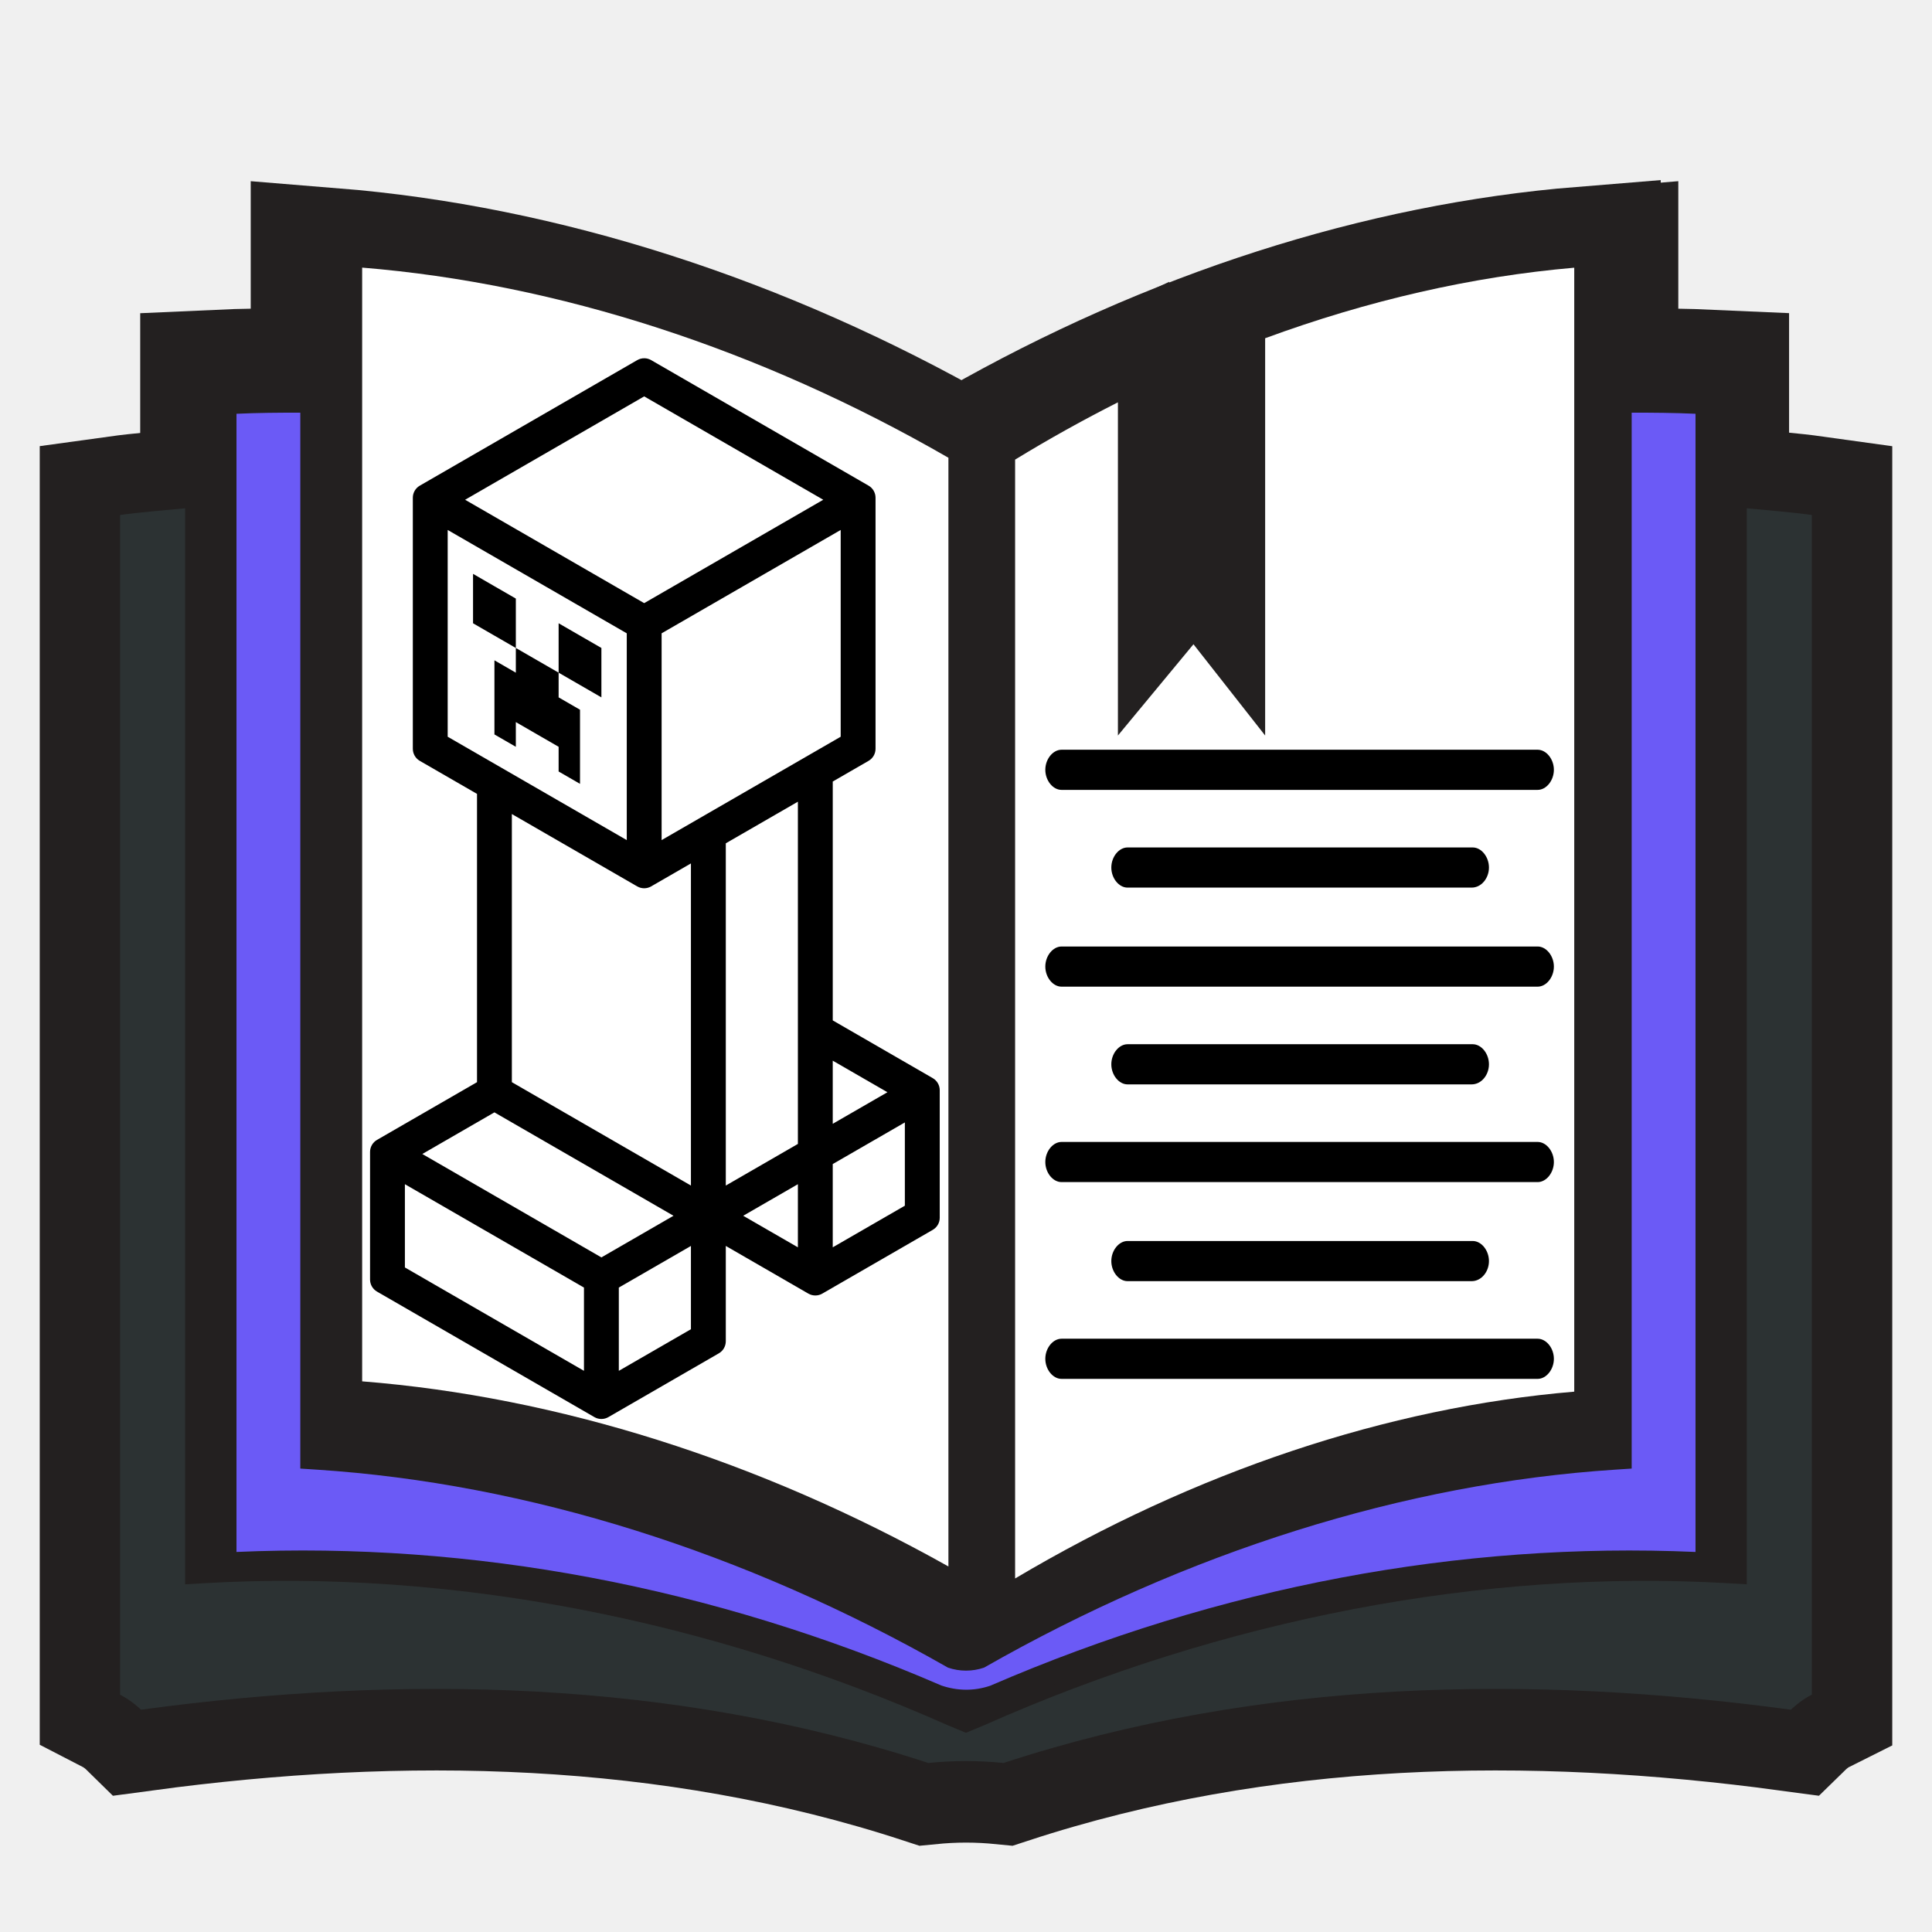
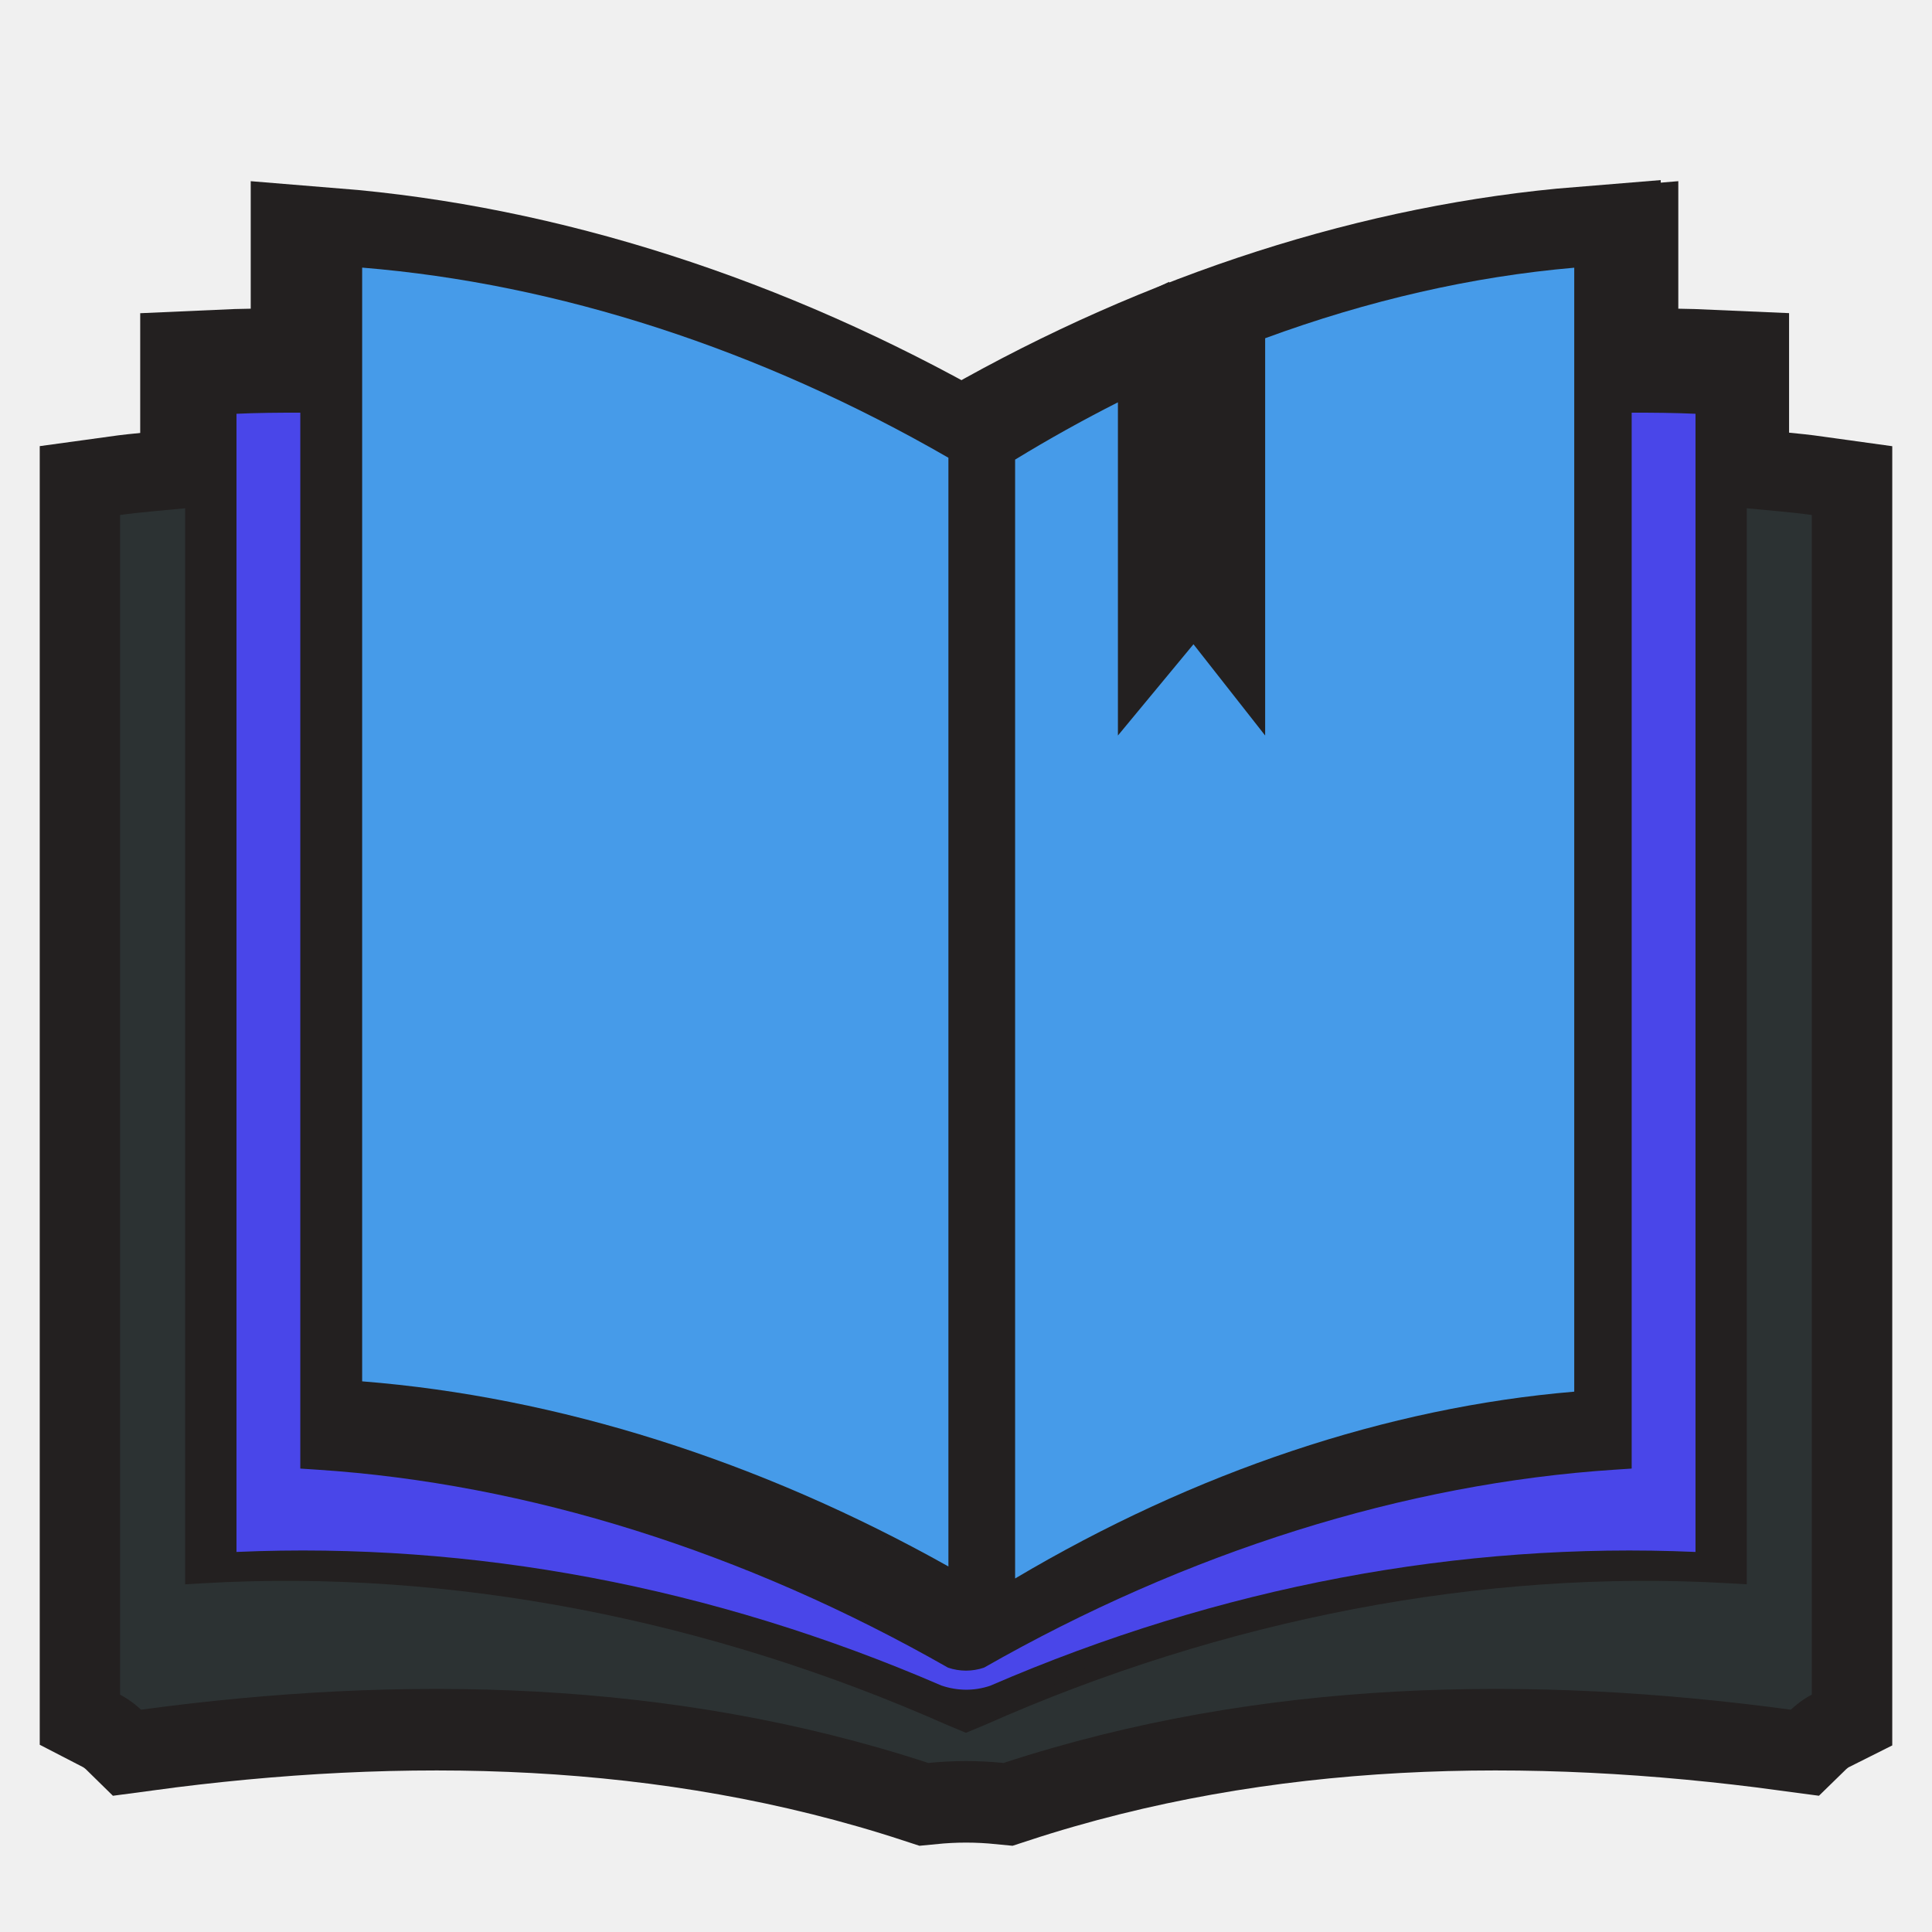
<svg xmlns="http://www.w3.org/2000/svg" width="512" height="512" style="overflow: visible;" viewBox="0 0 512 512" data-svgdocument="" id="_fnBE7coCUm_cOkjFfZ7Jq" class="fl-svgdocument" x="0" y="0">
-   <defs transform="matrix(0.8054169, 0, 0, 0.8054169, -82.12862, 106.0588)" data-uid="o_emchfi2m5_4" />
-   <g transform="matrix(2.156836, 0, 0, 2.156836, -291.8639, -75.98074)" stroke="#232020" stroke-width="8" fill="#232020" data-uid="o_emchfi2m5_5">
-     <path d="M82.444,13.005c-10.368,0.838-21.071,4.271-31.045,9.962v58.087c9.993-5.545,20.679-8.885,31.045-9.699V13.005z" stroke="#232020" fill="#232020" transform="matrix(2.373794, 0, 0, 2.373794, 134.1729, 36.77702)" stroke-width="8" data-uid="o_emchfi2m5_6" />
-     <path d="M49.569,22.967c-9.975-5.691-20.677-9.125-31.045-9.962v58.351c10.367,0.814,21.05,4.154,31.045,9.699V22.967z" stroke="#232020" fill="#232020" transform="matrix(2.468961, 0, 0, 2.468961, 130.268, 36.08619)" stroke-width="8" data-uid="o_emchfi2m5_7" />
-     <path d="M49.229,84.073c0.814,0.278,1.671,0.29,2.485,0.012c11.657-5.043,23.865-7.313,35.798-6.79V19.524   c-1.074-0.048-2.155-0.059-3.24-0.055v53.594l-0.852,0.056c-10.672,0.697-21.732,4.177-32.021,10.048   c-0.594,0.203-1.237,0.203-1.83,0c-10.29-5.871-21.349-9.351-32.021-10.048l-0.854-0.056V19.469   c-1.084-0.004-2.166,0.006-3.239,0.055v57.771C25.387,76.771,37.569,79.03,49.229,84.073z" stroke="#232020" fill="#232020" transform="matrix(2.468961, 0, 0, 2.468961, 129.2041, 34.94209)" stroke-width="8" data-uid="o_emchfi2m5_8" />
-     <path d="M92.579,26.009c-1.07-0.149-2.157-0.228-3.237-0.335v53.55l-0.968-0.056c-12.195-0.699-25.06,1.777-36.975,7.065   l-0.916,0.381l-0.915-0.381c-11.917-5.288-24.781-7.765-36.976-7.065l-0.967,0.056v-53.55c-1.081,0.108-2.168,0.187-3.238,0.335   v58.707c0.594,0.307,1.044,0.748,1.044,0.748c12.951-1.75,26.393-1.536,39.18,2.651c0.588-0.058,1.212-0.095,1.873-0.095   c0.661,0,1.285,0.037,1.872,0.095c12.785-4.188,26.229-4.401,39.179-2.651c0,0,0.474-0.462,1.044-0.748V26.009z" stroke="#232020" fill="#232020" transform="matrix(2.468961, 0, 0, 2.468961, 129.3722, 34.43342)" stroke-width="8" data-uid="o_emchfi2m5_9" />
-     <path d="M65.283,16.667v20.625l-3.98-4.738l-4.195,4.738V19.994c-1.924,0.91-3.829,1.901-5.708,2.974v58.087   c9.993-5.545,20.679-8.885,31.045-9.699V13.005C76.766,13.464,70.987,14.706,65.283,16.667z" stroke="#232020" fill="#232020" transform="matrix(2.468961, 0, 0, 2.468961, 128.1041, 36.08619)" stroke-width="8" data-uid="o_emchfi2m5_10" />
+   <defs transform="matrix(0.8054169, 0, 0, 0.8054169, -82.12862, 106.0588)" data-uid="o_emcinaga4_4" />
+   <g transform="matrix(2.156836, 0, 0, 2.156836, -291.864, -75.98074)" stroke="#232020" stroke-width="8" fill="#232020" data-uid="o_emcinaga4_5">
+     <path d="M82.444,13.005c-10.368,0.838-21.071,4.271-31.045,9.962v58.087c9.993-5.545,20.679-8.885,31.045-9.699V13.005z" stroke="#232020" fill="#232020" transform="matrix(2.373794, 0, 0, 2.373794, 134.1729, 36.77702)" stroke-width="8" data-uid="o_emcinaga4_6" />
+     <path d="M49.569,22.967c-9.975-5.691-20.677-9.125-31.045-9.962v58.351c10.367,0.814,21.05,4.154,31.045,9.699V22.967z" stroke="#232020" fill="#232020" transform="matrix(2.468961, 0, 0, 2.468961, 130.268, 36.08619)" stroke-width="8" data-uid="o_emcinaga4_7" />
+     <path d="M49.229,84.073c0.814,0.278,1.671,0.29,2.485,0.012c11.657-5.043,23.865-7.313,35.798-6.79V19.524   c-1.074-0.048-2.155-0.059-3.24-0.055v53.594l-0.852,0.056c-10.672,0.697-21.732,4.177-32.021,10.048   c-0.594,0.203-1.237,0.203-1.83,0c-10.29-5.871-21.349-9.351-32.021-10.048l-0.854-0.056V19.469   c-1.084-0.004-2.166,0.006-3.239,0.055v57.771C25.387,76.771,37.569,79.03,49.229,84.073z" stroke="#232020" fill="#232020" transform="matrix(2.468961, 0, 0, 2.468961, 129.2041, 34.94209)" stroke-width="8" data-uid="o_emcinaga4_8" />
+     <path d="M92.579,26.009c-1.07-0.149-2.157-0.228-3.237-0.335v53.55l-0.968-0.056c-12.195-0.699-25.06,1.777-36.975,7.065   l-0.916,0.381l-0.915-0.381c-11.917-5.288-24.781-7.765-36.976-7.065l-0.967,0.056v-53.55c-1.081,0.108-2.168,0.187-3.238,0.335   v58.707c0.594,0.307,1.044,0.748,1.044,0.748c12.951-1.75,26.393-1.536,39.18,2.651c0.588-0.058,1.212-0.095,1.873-0.095   c0.661,0,1.285,0.037,1.872,0.095c12.785-4.188,26.229-4.401,39.179-2.651c0,0,0.474-0.462,1.044-0.748V26.009z" stroke="#232020" fill="#232020" transform="matrix(2.468961, 0, 0, 2.468961, 129.3722, 34.43342)" stroke-width="8" data-uid="o_emcinaga4_9" />
+     <path d="M65.283,16.667v20.625l-3.98-4.738l-4.195,4.738V19.994c-1.924,0.91-3.829,1.901-5.708,2.974v58.087   c9.993-5.545,20.679-8.885,31.045-9.699V13.005C76.766,13.464,70.987,14.706,65.283,16.667z" stroke="#232020" fill="#232020" transform="matrix(2.468961, 0, 0, 2.468961, 128.1041, 36.08619)" stroke-width="8" data-uid="o_emcinaga4_10" />
  </g>
-   <g transform="matrix(2.156836, 0, 0, 2.156836, -291.8799, -76.28887)" data-uid="o_emchfi2m5_11">
-     <path d="M49.569,22.967c-9.975-5.691-20.677-9.125-31.045-9.962v58.351c10.367,0.814,21.05,4.154,31.045,9.699V22.967z" stroke="none" fill="#ffffff" transform="matrix(2.320308, 0, 0, 2.345173, 136.8447, 37.75375)" stroke-width="1" data-uid="o_emchfi2m5_12" />
-     <path d="M49.229,84.073c0.814,0.278,1.671,0.29,2.485,0.012c11.657-5.043,23.865-7.313,35.798-6.79V19.524   c-1.074-0.048-2.155-0.059-3.24-0.055v53.594l-0.852,0.056c-10.672,0.697-21.732,4.177-32.021,10.048   c-0.594,0.203-1.237,0.203-1.83,0c-10.29-5.871-21.349-9.351-32.021-10.048l-0.854-0.056V19.469   c-1.084-0.004-2.166,0.006-3.239,0.055v57.771C25.387,76.771,37.569,79.03,49.229,84.073z" stroke="none" fill="#6b5af6" transform="matrix(2.420714, 0, 0, 2.420714, 131.8141, 38.94956)" stroke-width="1" data-uid="o_emchfi2m5_13" />
-     <path d="M92.579,26.009c-1.07-0.149-2.157-0.228-3.237-0.335v53.55l-0.968-0.056c-12.195-0.699-25.06,1.777-36.975,7.065   l-0.916,0.381l-0.915-0.381c-11.917-5.288-24.781-7.765-36.976-7.065l-0.967,0.056v-53.55c-1.081,0.108-2.168,0.187-3.238,0.335   v58.707c0.594,0.307,1.044,0.748,1.044,0.748c12.951-1.75,26.393-1.536,39.18,2.651c0.588-0.058,1.212-0.095,1.873-0.095   c0.661,0,1.285,0.037,1.872,0.095c12.785-4.188,26.229-4.401,39.179-2.651c0,0,0.474-0.462,1.044-0.748V26.009z" stroke="none" fill="#2c3233" transform="matrix(2.468961, 0, 0, 2.468961, 129.3722, 34.43342)" stroke-width="1" data-uid="o_emchfi2m5_14" />
-     <path d="M65.283,16.667v20.625l-3.98-4.738l-4.195,4.738V19.994c-1.924,0.91-3.829,1.901-5.708,2.974v58.087   c9.993-5.545,20.679-8.885,31.045-9.699V13.005C76.766,13.464,70.987,14.706,65.283,16.667z" stroke="none" fill="#ffffff" transform="matrix(2.212924, 0, 0, 2.366712, 146.3104, 37.48441)" stroke-width="1" data-uid="o_emchfi2m5_15" />
-   </g>
-   <g data-uid="o_emchfi2m5_122" transform="matrix(3.123353, 0, 0, 3.123353, 24.33063, 77.93807)">
-     <path d="m 49.12,957.362 a 1.183,1.183 0 0 0 -0.619,0.158 l -18.447,10.651 a 1.183,1.183 0 0 0 -0.592,1.025 l 0,21.301 a 1.183,1.183 0 0 0 0.592,1.025 l 4.854,2.802 0,24.46 -8.484,4.897 a 1.183,1.183 0 0 0 -0.592,1.025 l 0,10.822 a 1.183,1.183 0 0 0 0.59,1.025 l 0.148,0.086 a 1.183,1.183 0 0 0 0.001,0 l 18.299,10.565 a 1.183,1.183 0 0 0 1.183,0 l 9.372,-5.412 a 1.183,1.183 0 0 0 0.592,-1.025 l 0,-8.088 7.005,4.045 a 1.183,1.183 0 0 0 1.183,0 l 9.372,-5.41 a 1.183,1.183 0 0 0 0.592,-1.025 l 0,-10.822 a 1.183,1.183 0 0 0 -0.592,-1.025 l -8.485,-4.899 0,-20.268 3.038,-1.754 a 1.183,1.183 0 0 0 0.592,-1.025 l 0,-21.301 a 1.183,1.183 0 0 0 -0.592,-1.025 l -18.447,-10.651 a 1.183,1.183 0 0 0 -0.564,-0.158 z m -0.028,3.234 15.194,8.771 -15.194,8.772 -15.194,-8.772 15.194,-8.771 z m -16.672,11.334 15.194,8.77 0,17.545 -15.194,-8.771 0,-17.544 z m 33.345,0 0,17.544 -15.194,8.771 0,-17.545 15.194,-8.77 z m -31.194,3.725 0,2.097 0,2.096 1.815,1.048 1.816,1.048 0,-2.096 0,-2.096 -1.816,-1.048 -1.815,-1.049 z m 3.631,6.288 0,2.096 -1.816,-1.048 0,2.096 0,2.096 0,2.097 1.816,1.048 0,-2.097 1.815,1.049 1.815,1.048 0,2.096 1.815,1.048 0,-2.096 0,-2.096 0,-2.097 -1.815,-1.048 0,-2.096 -1.815,-1.048 -1.815,-1.048 z m 3.63,2.096 1.815,1.048 1.815,1.048 0,-2.096 0,-2.096 -1.815,-1.048 -1.815,-1.048 0,2.096 0,2.096 z m 20.302,10.947 0,29.038 -6.117,3.532 0,-29.039 6.117,-3.531 z m -24.27,1.047 10.636,6.14 a 1.183,1.183 0 0 0 1.184,0 l 0.147,-0.086 3.228,-1.863 0,27.331 -15.195,-8.771 0,-22.752 z m 27.227,20.927 4.64,2.678 -4.64,2.678 0,-5.356 z m -28.707,4.386 10.166,5.868 5.03,2.905 -6.119,3.533 -15.194,-8.774 6.116,-3.532 z m 34.826,0.854 0,7.065 -6.119,3.532 0,-7.065 6.119,-3.532 z m -42.421,5.241 15.194,8.771 0,7.064 -15.194,-8.771 0,-7.064 z m 33.345,0 0,5.356 -4.64,-2.678 4.64,-2.678 z m -9.075,5.239 0,7.065 -6.119,3.532 0,-7.065 6.119,-3.532 z" transform="matrix(1, 0, 0, 1, -2.224239, -951.9173)" data-uid="o_emchfi2m5_120" />
-   </g>
-   <g data-uid="o_emchfi2m5_467" transform="matrix(2.86752, 0, 0, 3.547446, 275.5859, 196.9128)" name="text">
-     <path d="M46,3.5H2C1.2,3.5,0.5,2.8,0.5,2S1.2,0.5,2,0.5h44c0.8,0,1.5,0.7,1.5,1.5S46.8,3.5,46,3.5z" transform="matrix(1, 0, 0, 1, 0, 0)" data-uid="o_emchfi2m5_453" />
-     <path d="M39.9,10.8H8.1c-0.8,0-1.5-0.7-1.5-1.5s0.7-1.5,1.5-1.5h31.9c0.8,0,1.5,0.7,1.5,1.5S40.8,10.8,39.9,10.8z" transform="matrix(1, 0, 0, 1, 0, 0)" data-uid="o_emchfi2m5_455" />
-     <path d="M46,18.2H2c-0.8,0-1.5-0.7-1.5-1.5c0-0.8,0.7-1.5,1.5-1.5h44c0.8,0,1.5,0.7,1.5,1.5    C47.5,17.5,46.8,18.2,46,18.2z" transform="matrix(1, 0, 0, 1, 0, 0)" data-uid="o_emchfi2m5_457" />
-     <path d="M39.9,25.5H8.1c-0.8,0-1.5-0.7-1.5-1.5s0.7-1.5,1.5-1.5h31.9c0.8,0,1.5,0.7,1.5,1.5S40.8,25.5,39.9,25.5z" transform="matrix(1, 0, 0, 1, 0, 0)" data-uid="o_emchfi2m5_459" />
-     <path d="M46,32.8H2c-0.8,0-1.5-0.7-1.5-1.5s0.7-1.5,1.5-1.5h44c0.8,0,1.5,0.7,1.5,1.5S46.8,32.8,46,32.8z" transform="matrix(1, 0, 0, 1, 0, 0)" data-uid="o_emchfi2m5_461" />
-     <path d="M39.9,40.2H8.1c-0.8,0-1.5-0.7-1.5-1.5s0.7-1.5,1.5-1.5h31.9c0.8,0,1.5,0.7,1.5,1.5S40.8,40.2,39.9,40.2z" transform="matrix(1, 0, 0, 1, 0, 0)" data-uid="o_emchfi2m5_463" />
-     <path d="M46,47.5H2c-0.8,0-1.5-0.7-1.5-1.5s0.7-1.5,1.5-1.5h44c0.8,0,1.5,0.7,1.5,1.5S46.8,47.5,46,47.5z" transform="matrix(1, 0, 0, 1, 0, 0)" data-uid="o_emchfi2m5_465" />
+   <g transform="matrix(2.156836, 0, 0, 2.156836, -291.8799, -76.28887)" data-uid="o_emcinaga4_11">
+     <path d="M49.569,22.967c-9.975-5.691-20.677-9.125-31.045-9.962v58.351c10.367,0.814,21.05,4.154,31.045,9.699V22.967z" stroke="none" fill="#469be9" transform="matrix(2.320308, 0, 0, 2.345173, 136.8447, 37.75375)" stroke-width="1" data-uid="o_emcinaga4_12" />
+     <path d="M49.229,84.073c0.814,0.278,1.671,0.29,2.485,0.012c11.657-5.043,23.865-7.313,35.798-6.79V19.524   c-1.074-0.048-2.155-0.059-3.24-0.055v53.594l-0.852,0.056c-10.672,0.697-21.732,4.177-32.021,10.048   c-0.594,0.203-1.237,0.203-1.83,0c-10.29-5.871-21.349-9.351-32.021-10.048l-0.854-0.056V19.469   c-1.084-0.004-2.166,0.006-3.239,0.055v57.771C25.387,76.771,37.569,79.03,49.229,84.073z" stroke="none" fill="#4946e9" transform="matrix(2.420714, 0, 0, 2.420714, 131.8141, 38.94957)" stroke-width="1" data-uid="o_emcinaga4_13" />
+     <path d="M92.579,26.009c-1.07-0.149-2.157-0.228-3.237-0.335v53.55l-0.968-0.056c-12.195-0.699-25.06,1.777-36.975,7.065   l-0.916,0.381l-0.915-0.381c-11.917-5.288-24.781-7.765-36.976-7.065l-0.967,0.056v-53.55c-1.081,0.108-2.168,0.187-3.238,0.335   v58.707c0.594,0.307,1.044,0.748,1.044,0.748c12.951-1.75,26.393-1.536,39.18,2.651c0.588-0.058,1.212-0.095,1.873-0.095   c0.661,0,1.285,0.037,1.872,0.095c12.785-4.188,26.229-4.401,39.179-2.651c0,0,0.474-0.462,1.044-0.748V26.009z" stroke="none" fill="#2c3233" transform="matrix(2.468961, 0, 0, 2.468961, 129.3722, 34.43342)" stroke-width="1" data-uid="o_emcinaga4_14" />
+     <path d="M65.283,16.667v20.625l-3.98-4.738l-4.195,4.738V19.994c-1.924,0.91-3.829,1.901-5.708,2.974v58.087   c9.993-5.545,20.679-8.885,31.045-9.699V13.005C76.766,13.464,70.987,14.706,65.283,16.667z" stroke="none" fill="#469be9" transform="matrix(2.212924, 0, 0, 2.366712, 146.3104, 37.48441)" stroke-width="1" data-uid="o_emcinaga4_15" />
  </g>
</svg>
